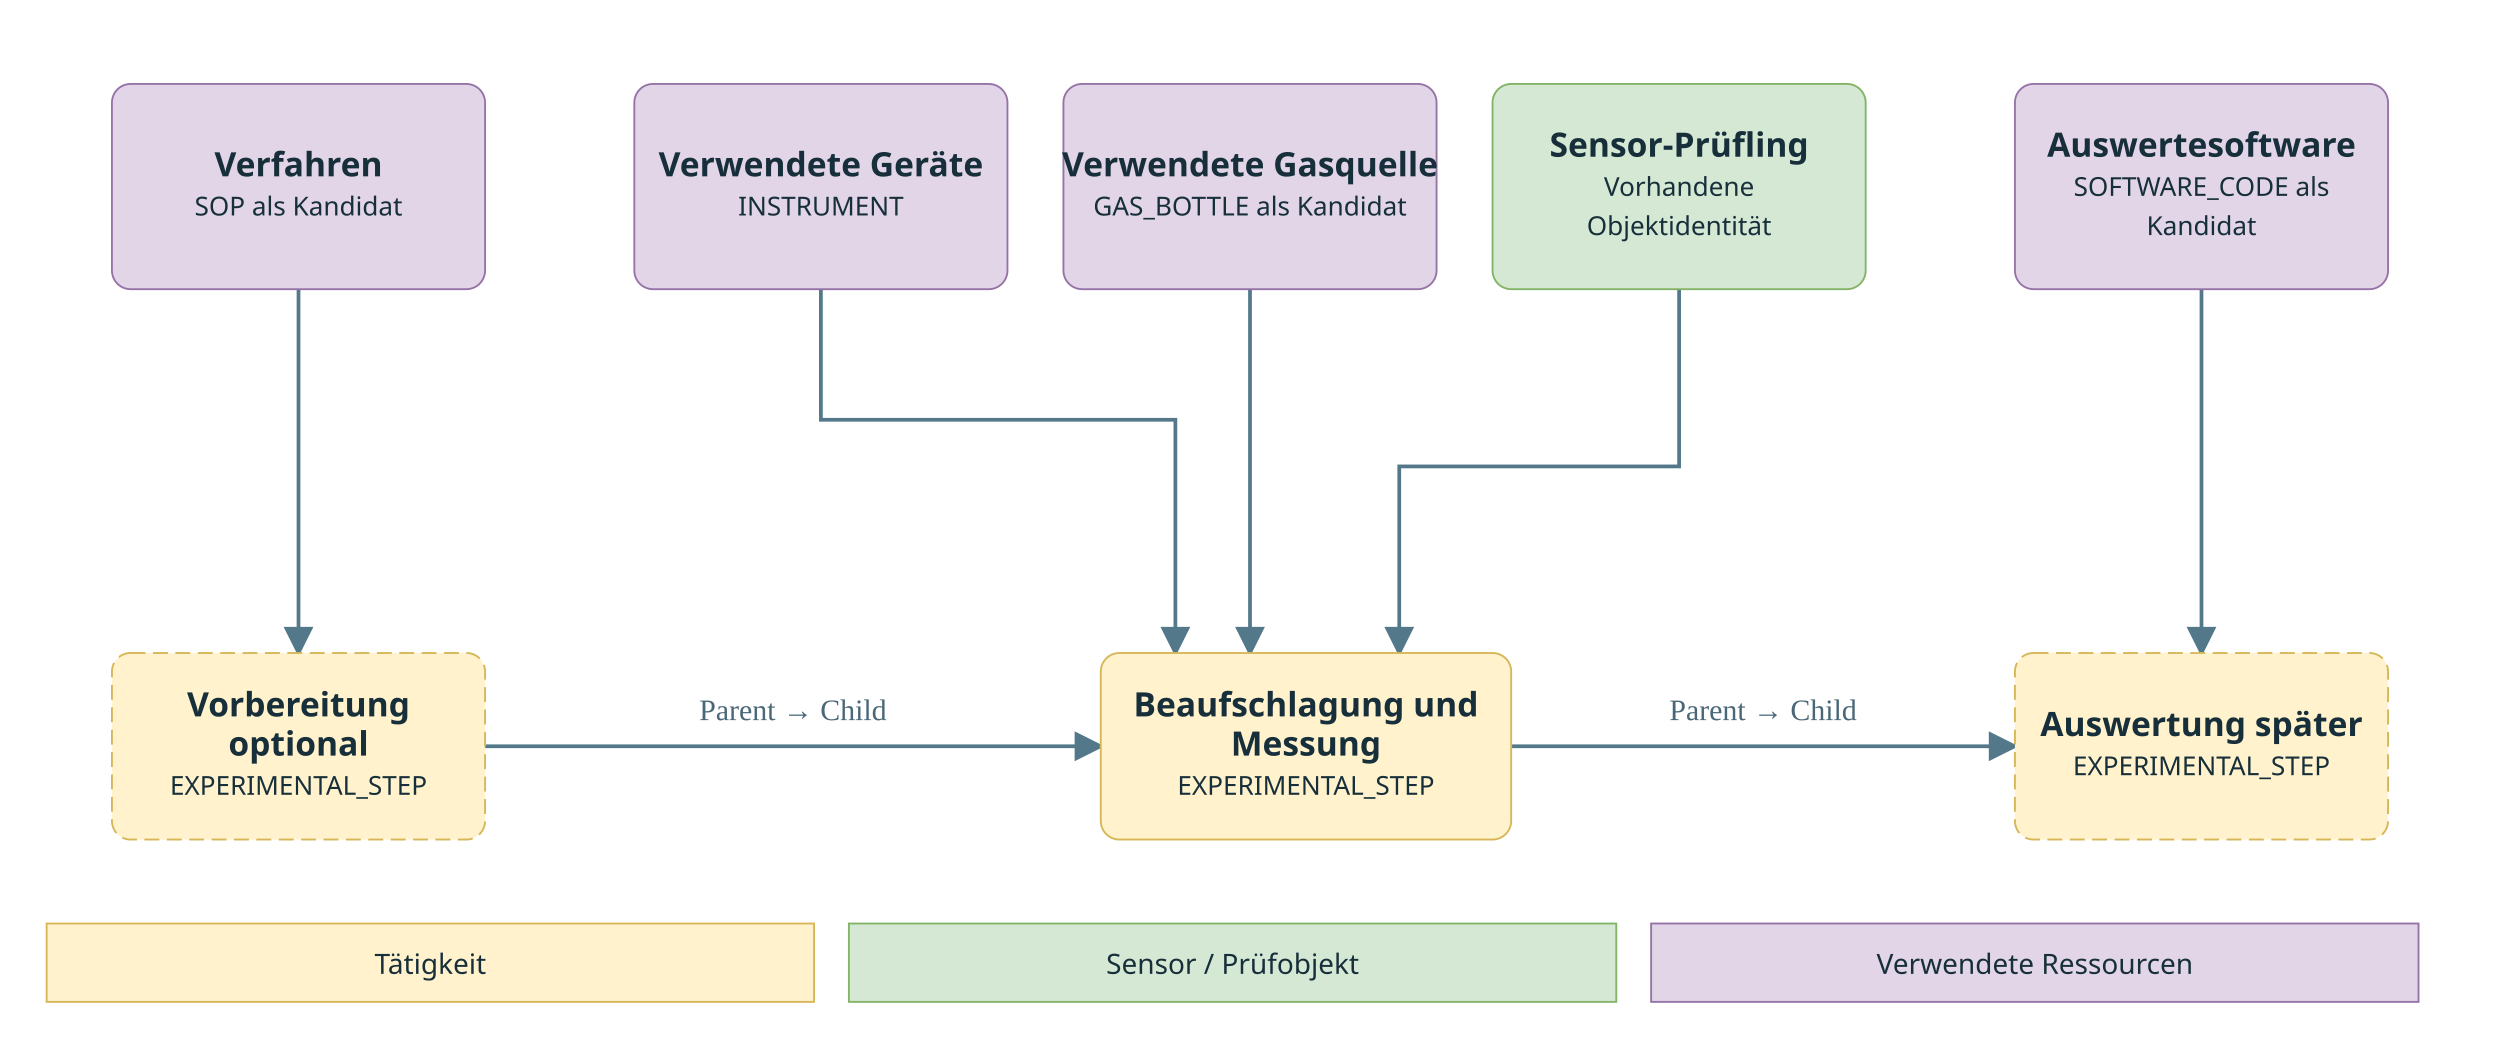
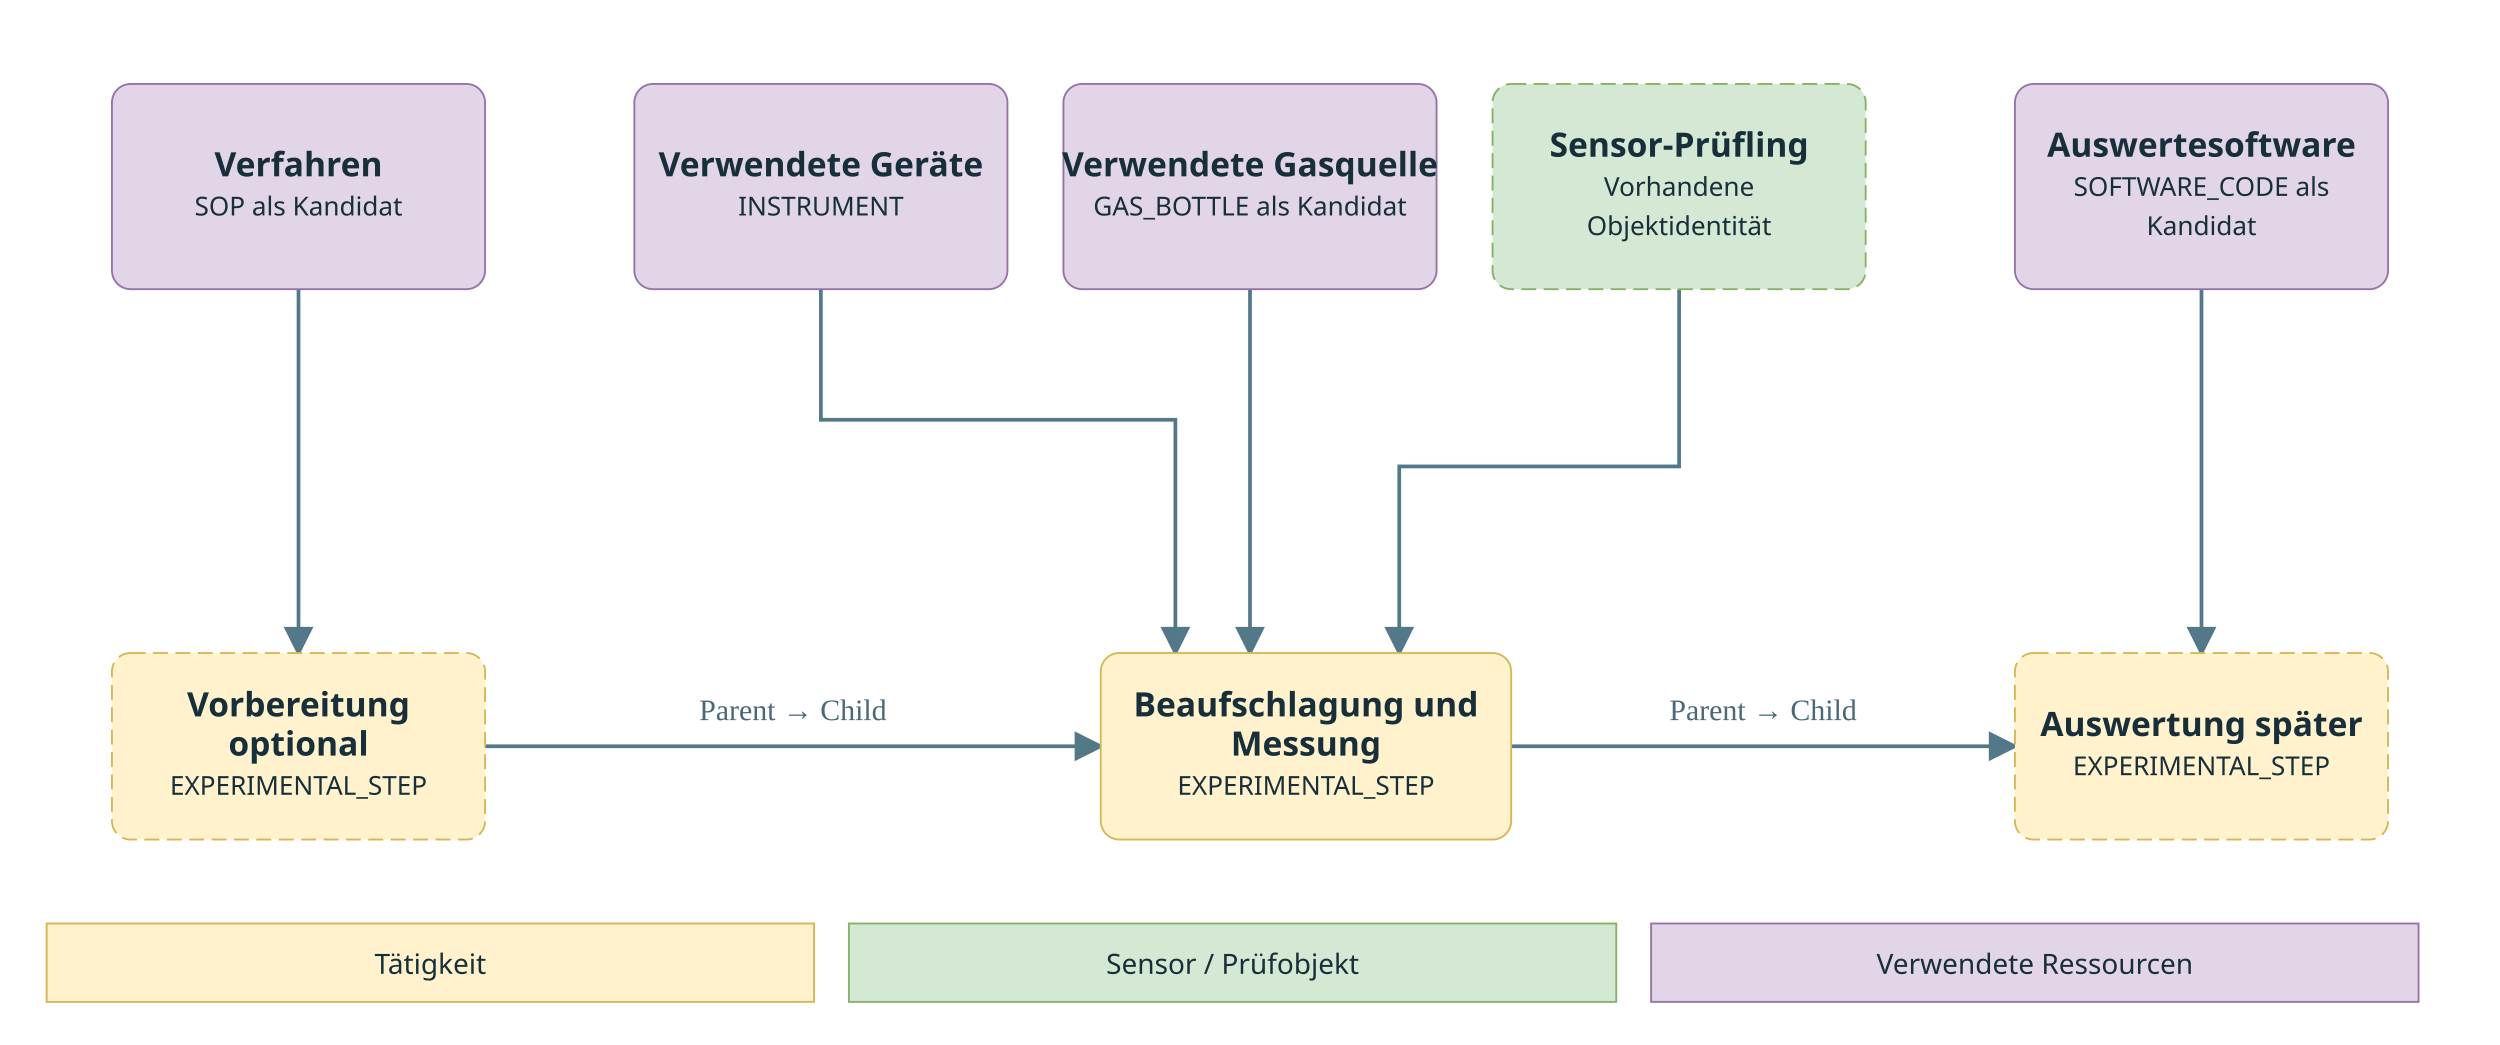
<svg xmlns="http://www.w3.org/2000/svg" data-profile="relations" viewBox="0 0 1340 560" role="img" aria-labelledby="relations-title">
  <defs>
    <marker id="relations-arrow" markerWidth="8" markerHeight="8" refX="7" refY="4" orient="auto">
      <path d="M0 0 L8 4 L0 8 Z" fill="#527889" />
    </marker>
  </defs>
  <path class="connection" data-source="Q" data-target="P" data-relation="Parent" d="M160 155 V350" fill="none" stroke="#527889" stroke-width="2" marker-end="url(#relations-arrow)" />
  <path class="connection" data-source="P" data-target="M" data-relation="Parent" d="M260 400 H590" fill="none" stroke="#527889" stroke-width="2" marker-end="url(#relations-arrow)" />
  <text x="425.0" y="386.0" text-anchor="middle" font-size="16" fill="#496777">Parent → Child</text>
  <path class="connection" data-source="M" data-target="E" data-relation="Parent" d="M810 400 H1080" fill="none" stroke="#527889" stroke-width="2" marker-end="url(#relations-arrow)" />
  <text x="945.0" y="386.0" text-anchor="middle" font-size="16" fill="#496777">Parent → Child</text>
  <path class="connection" data-source="I" data-target="M" data-relation="Parent" d="M440 155 V225 H630 V350" fill="none" stroke="#527889" stroke-width="2" marker-end="url(#relations-arrow)" />
  <path class="connection" data-source="G" data-target="M" data-relation="Parent" d="M670 155 V350" fill="none" stroke="#527889" stroke-width="2" marker-end="url(#relations-arrow)" />
  <path class="connection" data-source="D" data-target="M" data-relation="Parent" d="M900 155 V250 H750 V350" fill="none" stroke="#527889" stroke-width="2" marker-end="url(#relations-arrow)" />
  <path class="connection" data-source="W" data-target="E" data-relation="Parent" d="M1180 155 V350" fill="none" stroke="#527889" stroke-width="2" marker-end="url(#relations-arrow)" />
  <g data-node="Q" data-role="resource" data-optional="false">
    <rect class="node-box" x="60" y="45" width="200" height="110" rx="10" fill="#e1d5e7" stroke="#9673a6" />
    <text x="160.0" y="94.5" text-anchor="middle" font-family="sans-serif" font-size="18" font-weight="600" fill="#172f3a">Verfahren</text>
    <text x="160.0" y="115.5" text-anchor="middle" font-family="sans-serif" font-size="14" font-weight="400" fill="#172f3a">SOP als Kandidat</text>
  </g>
  <g data-node="P" data-role="activity" data-optional="true">
    <rect class="node-box" x="60" y="350" width="200" height="100" rx="10" fill="#fff2cc" stroke="#d6b656" stroke-dasharray="8 4" />
    <text x="160.0" y="384.0" text-anchor="middle" font-family="sans-serif" font-size="18" font-weight="600" fill="#172f3a">Vorbereitung</text>
    <text x="160.0" y="405.0" text-anchor="middle" font-family="sans-serif" font-size="18" font-weight="600" fill="#172f3a">optional</text>
    <text x="160.0" y="426.0" text-anchor="middle" font-family="sans-serif" font-size="14" font-weight="400" fill="#172f3a">EXPERIMENTAL_STEP</text>
  </g>
  <g data-node="M" data-role="activity" data-optional="false">
    <rect class="node-box" x="590" y="350" width="220" height="100" rx="10" fill="#fff2cc" stroke="#d6b656" />
    <text x="700.0" y="384.0" text-anchor="middle" font-family="sans-serif" font-size="18" font-weight="600" fill="#172f3a">Beaufschlagung und</text>
    <text x="700.0" y="405.0" text-anchor="middle" font-family="sans-serif" font-size="18" font-weight="600" fill="#172f3a">Messung</text>
    <text x="700.0" y="426.0" text-anchor="middle" font-family="sans-serif" font-size="14" font-weight="400" fill="#172f3a">EXPERIMENTAL_STEP</text>
  </g>
  <g data-node="E" data-role="activity" data-optional="true">
    <rect class="node-box" x="1080" y="350" width="200" height="100" rx="10" fill="#fff2cc" stroke="#d6b656" stroke-dasharray="8 4" />
    <text x="1180.0" y="394.5" text-anchor="middle" font-family="sans-serif" font-size="18" font-weight="600" fill="#172f3a">Auswertung später</text>
    <text x="1180.0" y="415.5" text-anchor="middle" font-family="sans-serif" font-size="14" font-weight="400" fill="#172f3a">EXPERIMENTAL_STEP</text>
  </g>
  <g data-node="I" data-role="resource" data-optional="false">
    <rect class="node-box" x="340" y="45" width="200" height="110" rx="10" fill="#e1d5e7" stroke="#9673a6" />
    <text x="440.0" y="94.5" text-anchor="middle" font-family="sans-serif" font-size="18" font-weight="600" fill="#172f3a">Verwendete Geräte</text>
    <text x="440.0" y="115.5" text-anchor="middle" font-family="sans-serif" font-size="14" font-weight="400" fill="#172f3a">INSTRUMENT</text>
  </g>
  <g data-node="G" data-role="resource" data-optional="false">
    <rect class="node-box" x="570" y="45" width="200" height="110" rx="10" fill="#e1d5e7" stroke="#9673a6" />
    <text x="670.0" y="94.5" text-anchor="middle" font-family="sans-serif" font-size="18" font-weight="600" fill="#172f3a">Verwendete Gasquelle</text>
    <text x="670.0" y="115.5" text-anchor="middle" font-family="sans-serif" font-size="14" font-weight="400" fill="#172f3a">GAS_BOTTLE als Kandidat</text>
  </g>
-   <g data-node="D" data-role="sample" data-optional="false">
-     <rect class="node-box" x="800" y="45" width="200" height="110" rx="10" fill="#d5e8d4" stroke="#82b366" />
+   <g data-node="D" data-role="sample" data-optional="true">
+     <rect class="node-box" x="800" y="45" width="200" height="110" rx="10" fill="#d5e8d4" stroke="#82b366" stroke-dasharray="8 4" />
    <text x="900.0" y="84.0" text-anchor="middle" font-family="sans-serif" font-size="18" font-weight="600" fill="#172f3a">Sensor-Prüfling</text>
    <text x="900.0" y="105.0" text-anchor="middle" font-family="sans-serif" font-size="14" font-weight="400" fill="#172f3a">Vorhandene</text>
    <text x="900.0" y="126.0" text-anchor="middle" font-family="sans-serif" font-size="14" font-weight="400" fill="#172f3a">Objektidentität</text>
  </g>
  <g data-node="W" data-role="resource" data-optional="false">
    <rect class="node-box" x="1080" y="45" width="200" height="110" rx="10" fill="#e1d5e7" stroke="#9673a6" />
    <text x="1180.0" y="84.0" text-anchor="middle" font-family="sans-serif" font-size="18" font-weight="600" fill="#172f3a">Auswertesoftware</text>
    <text x="1180.0" y="105.0" text-anchor="middle" font-family="sans-serif" font-size="14" font-weight="400" fill="#172f3a">SOFTWARE_CODE als</text>
    <text x="1180.0" y="126.0" text-anchor="middle" font-family="sans-serif" font-size="14" font-weight="400" fill="#172f3a">Kandidat</text>
  </g>
  <g class="legend">
    <rect x="25.0" y="495" width="411.333" height="42" fill="#fff2cc" stroke="#d6b656" />
    <text x="230.667" y="522" text-anchor="middle" font-family="sans-serif" font-size="15" fill="#172f3a">Tätigkeit</text>
  </g>
  <g class="legend">
    <rect x="455.0" y="495" width="411.333" height="42" fill="#d5e8d4" stroke="#82b366" />
    <text x="660.667" y="522" text-anchor="middle" font-family="sans-serif" font-size="15" fill="#172f3a">Sensor / Prüfobjekt</text>
  </g>
  <g class="legend">
    <rect x="885.0" y="495" width="411.333" height="42" fill="#e1d5e7" stroke="#9673a6" />
    <text x="1090.667" y="522" text-anchor="middle" font-family="sans-serif" font-size="15" fill="#172f3a">Verwendete Ressourcen</text>
  </g>
</svg>
